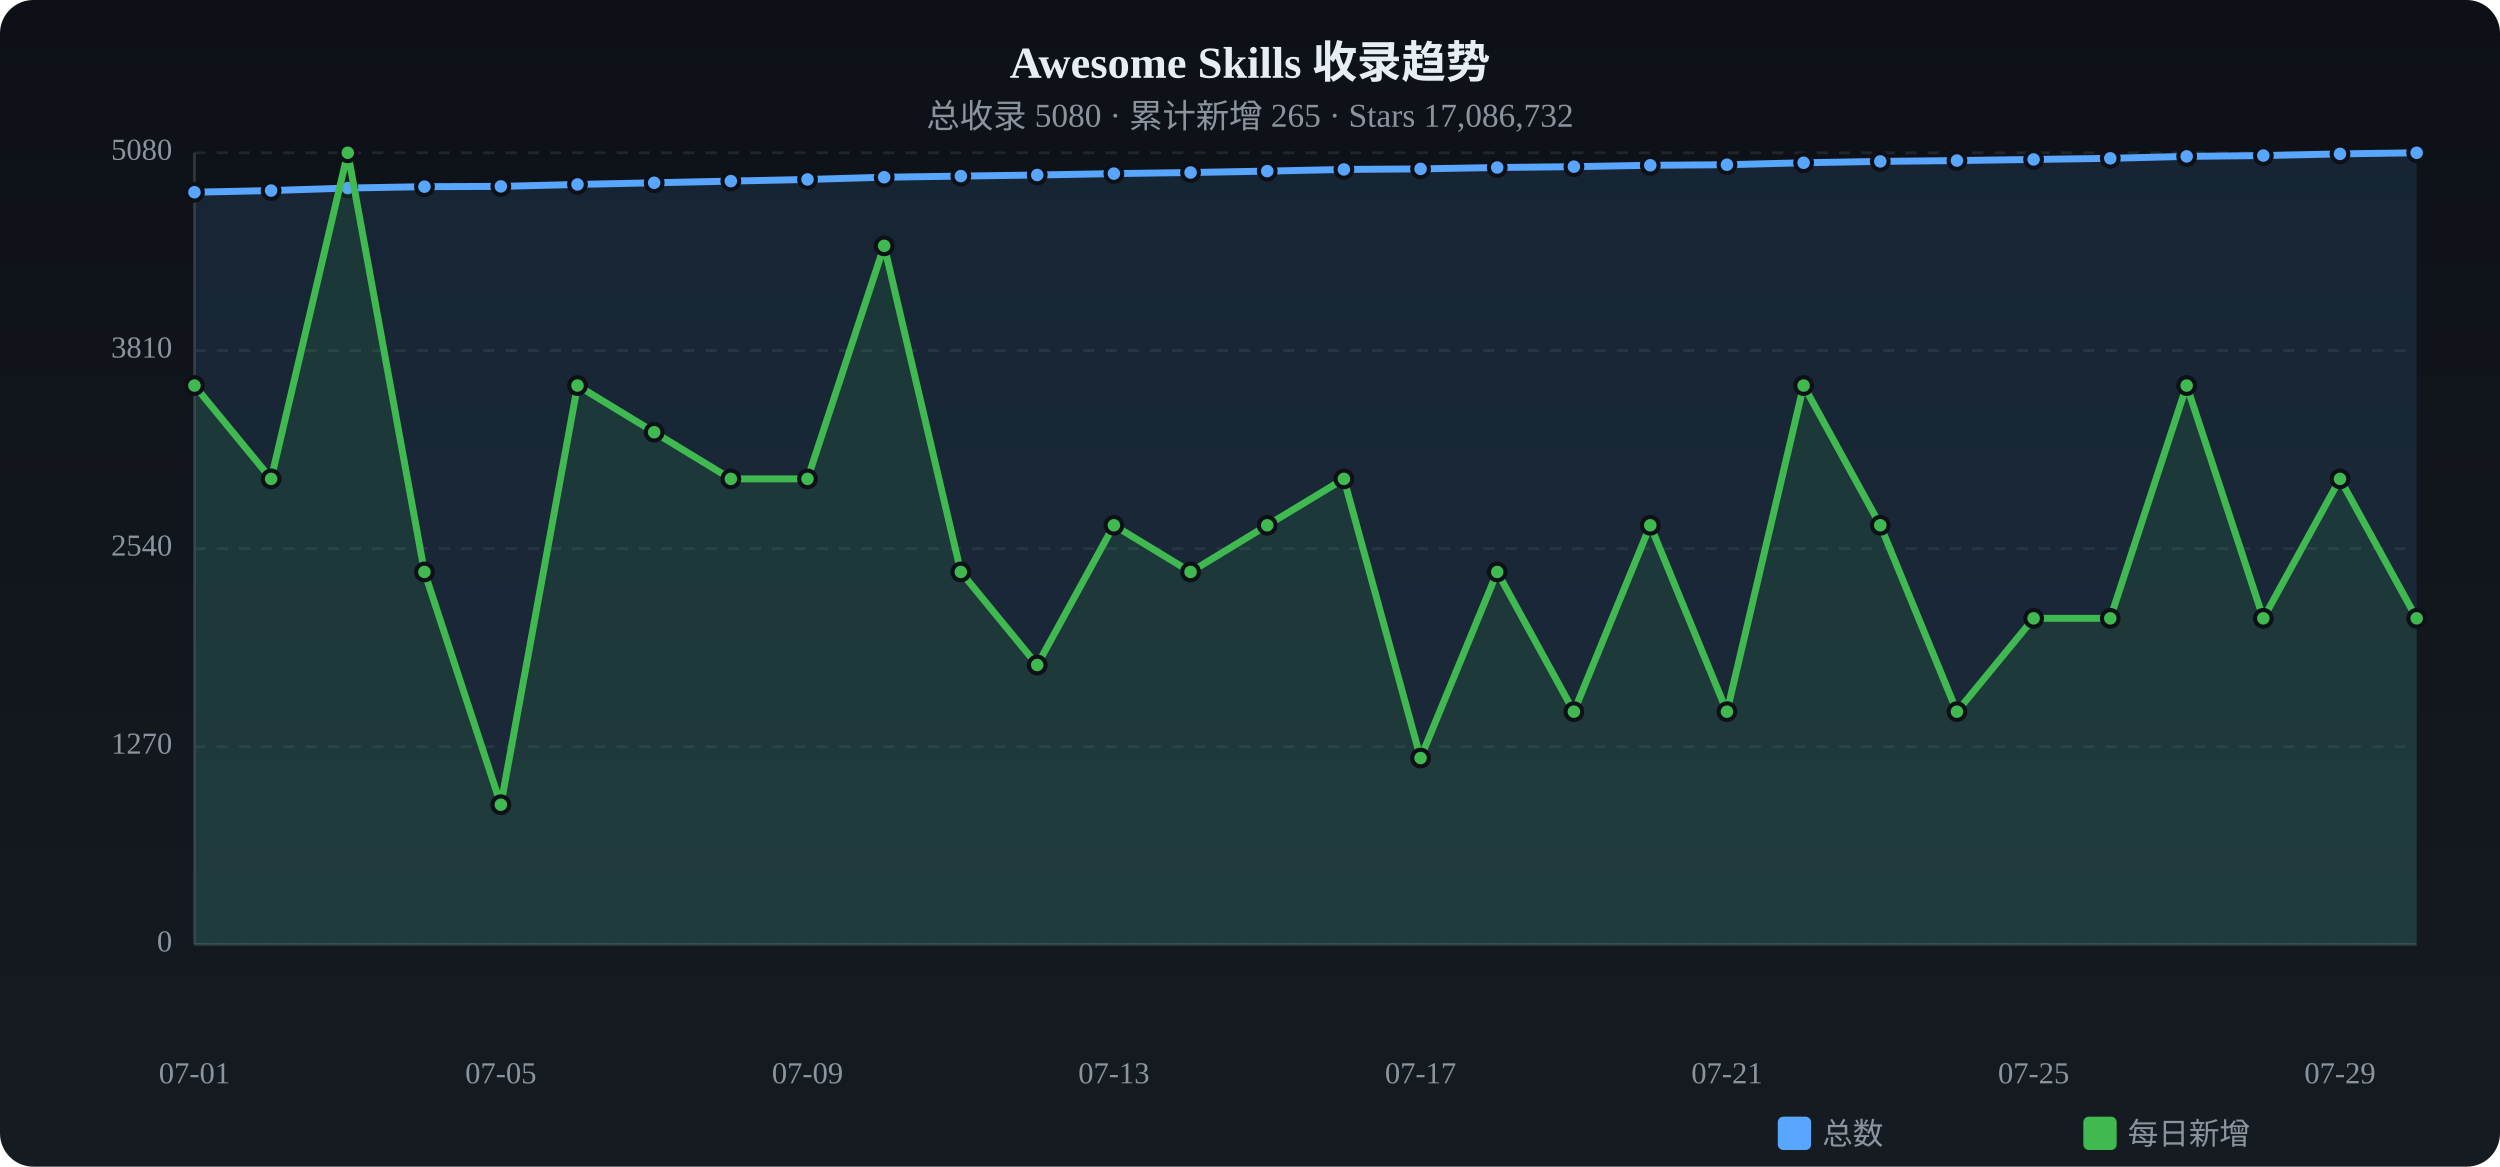
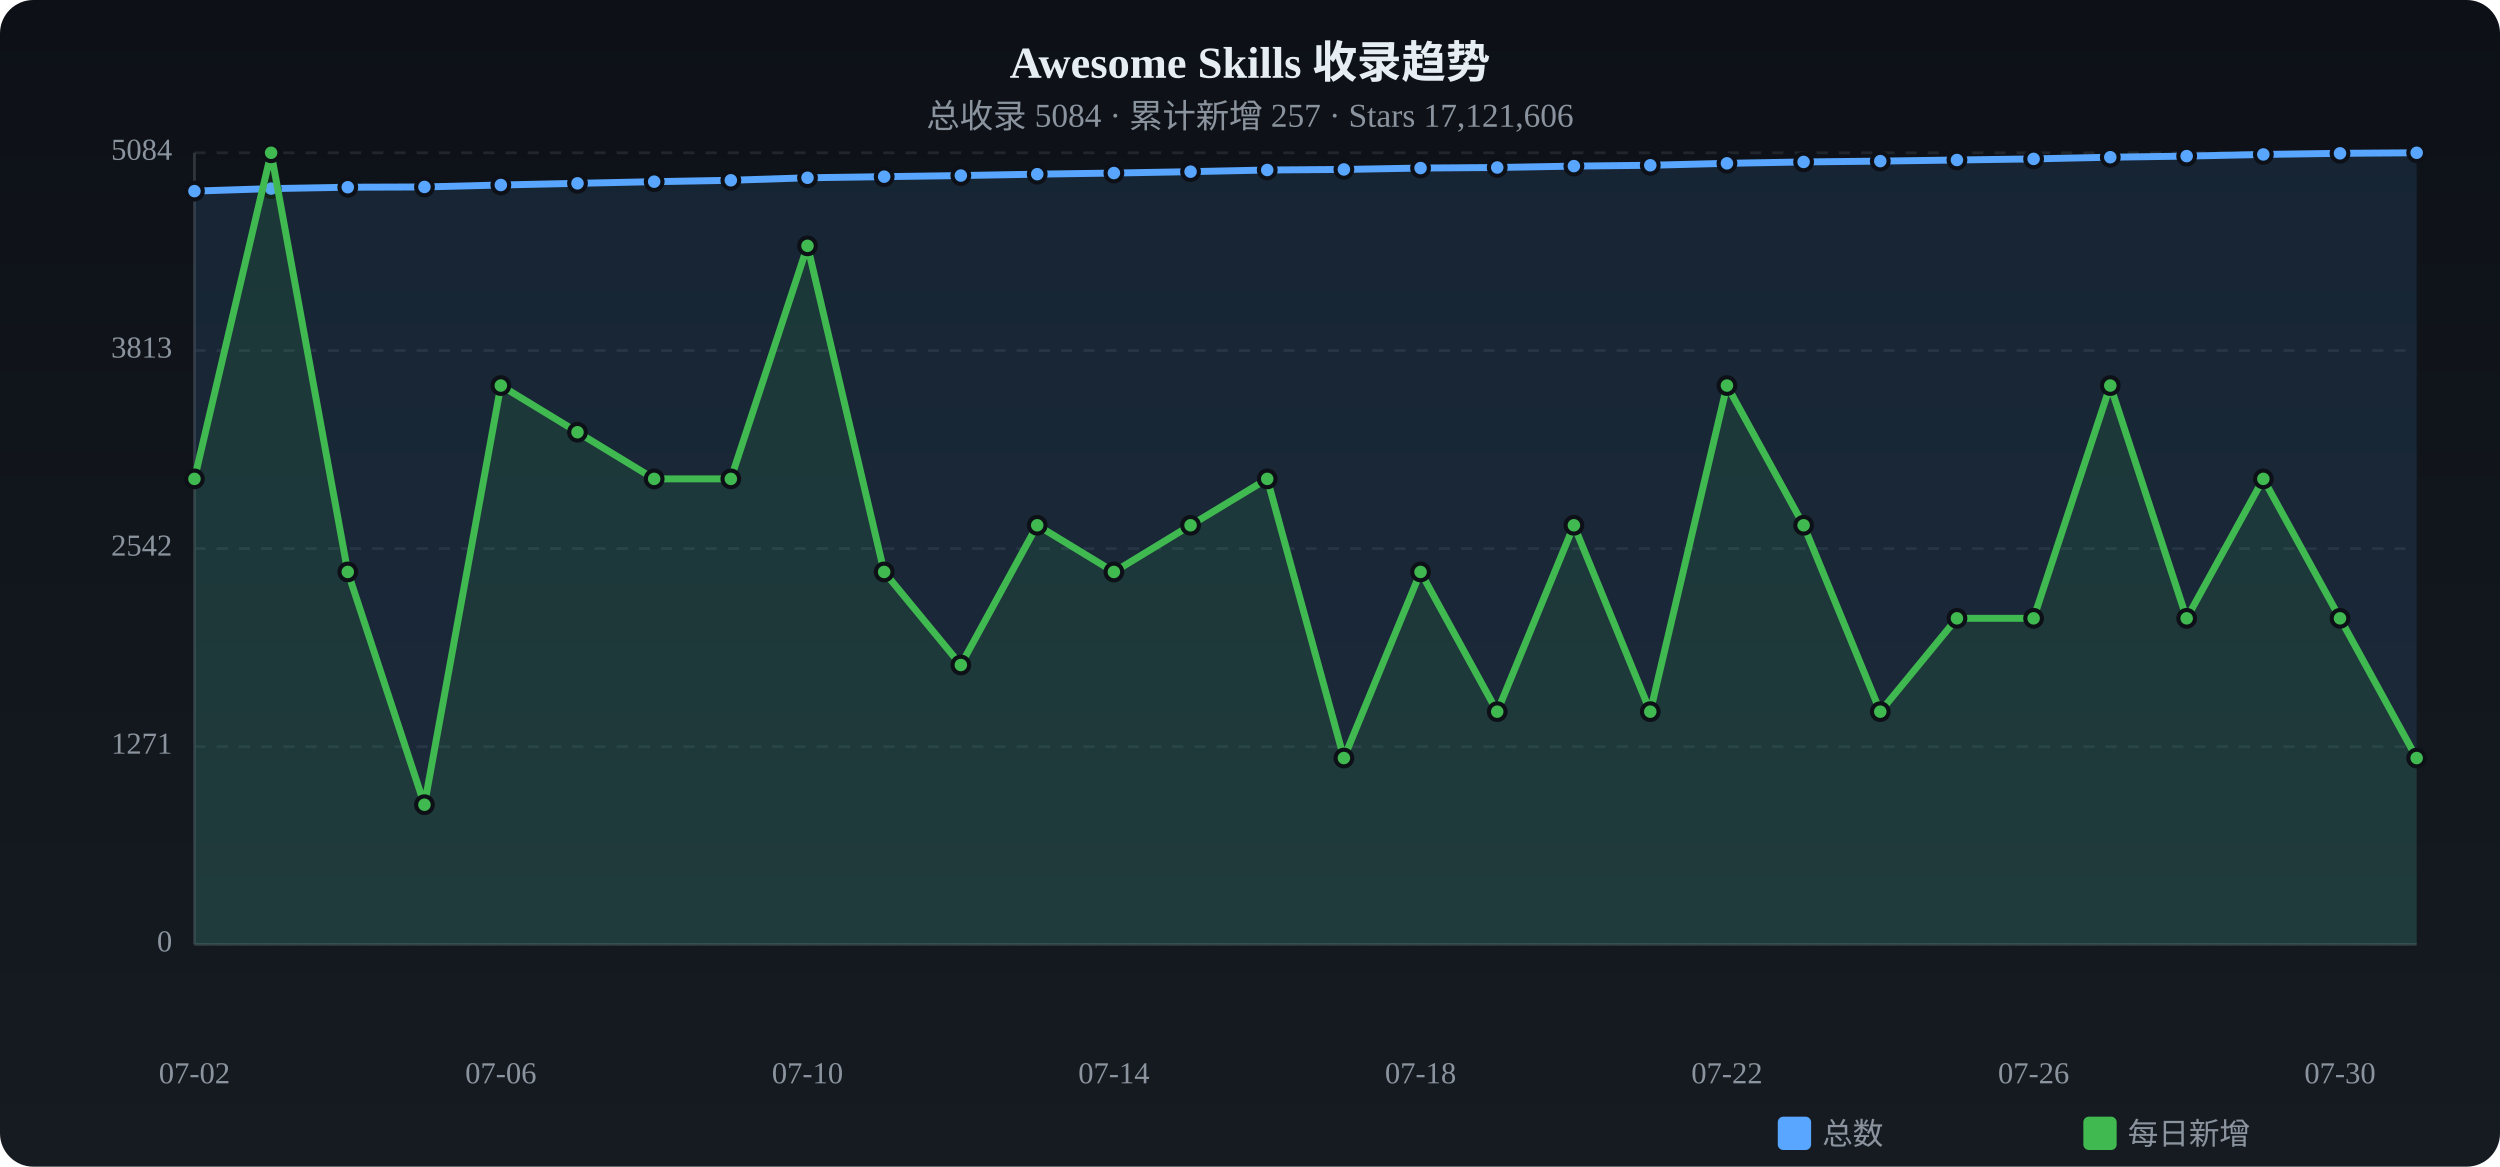
<svg xmlns="http://www.w3.org/2000/svg" viewBox="0 0 900 420" width="900" height="420">
  <defs>
    <linearGradient id="tbg" x1="0%" y1="0%" x2="0%" y2="100%">
      <stop offset="0%" stop-color="#0d1117" />
      <stop offset="100%" stop-color="#161b22" />
    </linearGradient>
  </defs>
  <rect width="900" height="420" rx="12" fill="url(#tbg)" />
  <text x="450.0" y="28" text-anchor="middle" fill="#e6edf3" font-size="16" font-weight="bold">Awesome Skills 收录趋势</text>
-   <text x="450.0" y="46" text-anchor="middle" fill="#8b949e" font-size="12">总收录 5080 · 累计新增 265 · Stars 17,086,732</text>
+   <text x="450.0" y="46" text-anchor="middle" fill="#8b949e" font-size="12">总收录 5084 · 累计新增 257 · Stars 17,121,606</text>
  <text x="62" y="340.0" text-anchor="end" fill="#8b949e" font-size="11" dominant-baseline="middle">0</text>
  <line x1="70" y1="340.0" x2="870" y2="340.0" stroke="#21262d" stroke-dasharray="4 4" />
-   <text x="62" y="268.8" text-anchor="end" fill="#8b949e" font-size="11" dominant-baseline="middle">1270</text>
+   <text x="62" y="268.8" text-anchor="end" fill="#8b949e" font-size="11" dominant-baseline="middle">1271</text>
  <line x1="70" y1="268.8" x2="870" y2="268.8" stroke="#21262d" stroke-dasharray="4 4" />
-   <text x="62" y="197.5" text-anchor="end" fill="#8b949e" font-size="11" dominant-baseline="middle">2540</text>
+   <text x="62" y="197.5" text-anchor="end" fill="#8b949e" font-size="11" dominant-baseline="middle">2542</text>
  <line x1="70" y1="197.5" x2="870" y2="197.5" stroke="#21262d" stroke-dasharray="4 4" />
-   <text x="62" y="126.2" text-anchor="end" fill="#8b949e" font-size="11" dominant-baseline="middle">3810</text>
+   <text x="62" y="126.2" text-anchor="end" fill="#8b949e" font-size="11" dominant-baseline="middle">3813</text>
  <line x1="70" y1="126.2" x2="870" y2="126.2" stroke="#21262d" stroke-dasharray="4 4" />
-   <text x="62" y="55.0" text-anchor="end" fill="#8b949e" font-size="11" dominant-baseline="middle">5080</text>
+   <text x="62" y="55.0" text-anchor="end" fill="#8b949e" font-size="11" dominant-baseline="middle">5084</text>
  <line x1="70" y1="55.0" x2="870" y2="55.0" stroke="#21262d" stroke-dasharray="4 4" />
  <line x1="70" y1="55" x2="70" y2="340" stroke="#30363d" />
  <line x1="70" y1="340" x2="870" y2="340" stroke="#30363d" />
-   <path d="M70.0,69.2 L97.6,68.6 L125.2,67.7 L152.8,67.2 L180.3,67.1 L207.9,66.4 L235.5,65.8 L263.1,65.2 L290.7,64.6 L318.3,63.8 L345.9,63.4 L373.4,63.0 L401.0,62.5 L428.6,62.1 L456.2,61.6 L483.8,61.0 L511.4,60.8 L539.0,60.3 L566.6,60.0 L594.1,59.5 L621.7,59.3 L649.3,58.6 L676.9,58.1 L704.5,57.8 L732.1,57.4 L759.7,57.0 L787.2,56.3 L814.8,56.0 L842.4,55.4 L870.0,55.0 L870.0,340 L70.0,340 Z" fill="#58a6ff" opacity="0.12" />
-   <polyline points="70.0,69.2 97.6,68.6 125.2,67.7 152.8,67.2 180.3,67.1 207.9,66.4 235.5,65.8 263.1,65.2 290.7,64.6 318.3,63.8 345.9,63.4 373.4,63.0 401.0,62.5 428.6,62.1 456.2,61.6 483.8,61.0 511.4,60.8 539.0,60.3 566.6,60.0 594.1,59.5 621.7,59.3 649.3,58.6 676.9,58.1 704.5,57.8 732.1,57.4 759.7,57.0 787.2,56.3 814.8,56.0 842.4,55.4 870.0,55.0" fill="none" stroke="#58a6ff" stroke-width="2.5" stroke-linecap="round" stroke-linejoin="round" />
-   <circle cx="70.0" cy="69.2" r="3" fill="#58a6ff" stroke="#0d1117" stroke-width="1.5" />
-   <circle cx="97.6" cy="68.6" r="3" fill="#58a6ff" stroke="#0d1117" stroke-width="1.5" />
-   <circle cx="125.2" cy="67.7" r="3" fill="#58a6ff" stroke="#0d1117" stroke-width="1.5" />
-   <circle cx="152.8" cy="67.2" r="3" fill="#58a6ff" stroke="#0d1117" stroke-width="1.5" />
-   <circle cx="180.3" cy="67.1" r="3" fill="#58a6ff" stroke="#0d1117" stroke-width="1.5" />
-   <circle cx="207.9" cy="66.4" r="3" fill="#58a6ff" stroke="#0d1117" stroke-width="1.5" />
-   <circle cx="235.5" cy="65.8" r="3" fill="#58a6ff" stroke="#0d1117" stroke-width="1.5" />
-   <circle cx="263.1" cy="65.2" r="3" fill="#58a6ff" stroke="#0d1117" stroke-width="1.5" />
-   <circle cx="290.7" cy="64.6" r="3" fill="#58a6ff" stroke="#0d1117" stroke-width="1.5" />
-   <circle cx="318.3" cy="63.8" r="3" fill="#58a6ff" stroke="#0d1117" stroke-width="1.5" />
-   <circle cx="345.9" cy="63.4" r="3" fill="#58a6ff" stroke="#0d1117" stroke-width="1.5" />
-   <circle cx="373.4" cy="63.0" r="3" fill="#58a6ff" stroke="#0d1117" stroke-width="1.5" />
-   <circle cx="401.0" cy="62.5" r="3" fill="#58a6ff" stroke="#0d1117" stroke-width="1.5" />
-   <circle cx="428.6" cy="62.1" r="3" fill="#58a6ff" stroke="#0d1117" stroke-width="1.5" />
-   <circle cx="456.2" cy="61.6" r="3" fill="#58a6ff" stroke="#0d1117" stroke-width="1.5" />
+   <path d="M70.0,68.8 L97.6,67.9 L125.2,67.4 L152.8,67.3 L180.3,66.6 L207.9,66.0 L235.5,65.4 L263.1,64.9 L290.7,64.0 L318.3,63.6 L345.9,63.2 L373.4,62.7 L401.0,62.3 L428.6,61.8 L456.2,61.2 L483.8,61.0 L511.4,60.5 L539.0,60.3 L566.6,59.8 L594.1,59.5 L621.7,58.8 L649.3,58.3 L676.9,58.0 L704.5,57.6 L732.1,57.2 L759.7,56.6 L787.2,56.2 L814.8,55.6 L842.4,55.2 L870.0,55.0 L870.0,340 L70.0,340 Z" fill="#58a6ff" opacity="0.12" />
+   <polyline points="70.0,68.8 97.6,67.9 125.2,67.4 152.8,67.3 180.3,66.6 207.9,66.0 235.5,65.4 263.1,64.9 290.7,64.0 318.3,63.6 345.9,63.2 373.4,62.7 401.0,62.3 428.6,61.8 456.2,61.2 483.8,61.0 511.4,60.5 539.0,60.3 566.6,59.8 594.1,59.5 621.7,58.8 649.3,58.3 676.9,58.0 704.5,57.6 732.1,57.2 759.7,56.6 787.2,56.2 814.8,55.6 842.4,55.2 870.0,55.0" fill="none" stroke="#58a6ff" stroke-width="2.5" stroke-linecap="round" stroke-linejoin="round" />
+   <circle cx="70.0" cy="68.8" r="3" fill="#58a6ff" stroke="#0d1117" stroke-width="1.5" />
+   <circle cx="97.6" cy="67.9" r="3" fill="#58a6ff" stroke="#0d1117" stroke-width="1.5" />
+   <circle cx="125.2" cy="67.4" r="3" fill="#58a6ff" stroke="#0d1117" stroke-width="1.5" />
+   <circle cx="152.8" cy="67.3" r="3" fill="#58a6ff" stroke="#0d1117" stroke-width="1.5" />
+   <circle cx="180.3" cy="66.6" r="3" fill="#58a6ff" stroke="#0d1117" stroke-width="1.5" />
+   <circle cx="207.9" cy="66.0" r="3" fill="#58a6ff" stroke="#0d1117" stroke-width="1.5" />
+   <circle cx="235.5" cy="65.4" r="3" fill="#58a6ff" stroke="#0d1117" stroke-width="1.5" />
+   <circle cx="263.1" cy="64.9" r="3" fill="#58a6ff" stroke="#0d1117" stroke-width="1.5" />
+   <circle cx="290.7" cy="64.0" r="3" fill="#58a6ff" stroke="#0d1117" stroke-width="1.5" />
+   <circle cx="318.3" cy="63.6" r="3" fill="#58a6ff" stroke="#0d1117" stroke-width="1.5" />
+   <circle cx="345.9" cy="63.2" r="3" fill="#58a6ff" stroke="#0d1117" stroke-width="1.5" />
+   <circle cx="373.4" cy="62.7" r="3" fill="#58a6ff" stroke="#0d1117" stroke-width="1.5" />
+   <circle cx="401.0" cy="62.3" r="3" fill="#58a6ff" stroke="#0d1117" stroke-width="1.5" />
+   <circle cx="428.6" cy="61.8" r="3" fill="#58a6ff" stroke="#0d1117" stroke-width="1.5" />
+   <circle cx="456.2" cy="61.2" r="3" fill="#58a6ff" stroke="#0d1117" stroke-width="1.5" />
  <circle cx="483.8" cy="61.0" r="3" fill="#58a6ff" stroke="#0d1117" stroke-width="1.5" />
-   <circle cx="511.4" cy="60.8" r="3" fill="#58a6ff" stroke="#0d1117" stroke-width="1.5" />
+   <circle cx="511.4" cy="60.5" r="3" fill="#58a6ff" stroke="#0d1117" stroke-width="1.5" />
  <circle cx="539.0" cy="60.3" r="3" fill="#58a6ff" stroke="#0d1117" stroke-width="1.5" />
-   <circle cx="566.6" cy="60.0" r="3" fill="#58a6ff" stroke="#0d1117" stroke-width="1.5" />
+   <circle cx="566.6" cy="59.8" r="3" fill="#58a6ff" stroke="#0d1117" stroke-width="1.5" />
  <circle cx="594.1" cy="59.5" r="3" fill="#58a6ff" stroke="#0d1117" stroke-width="1.5" />
-   <circle cx="621.7" cy="59.3" r="3" fill="#58a6ff" stroke="#0d1117" stroke-width="1.5" />
-   <circle cx="649.3" cy="58.6" r="3" fill="#58a6ff" stroke="#0d1117" stroke-width="1.5" />
-   <circle cx="676.9" cy="58.1" r="3" fill="#58a6ff" stroke="#0d1117" stroke-width="1.5" />
-   <circle cx="704.5" cy="57.8" r="3" fill="#58a6ff" stroke="#0d1117" stroke-width="1.5" />
-   <circle cx="732.1" cy="57.4" r="3" fill="#58a6ff" stroke="#0d1117" stroke-width="1.5" />
-   <circle cx="759.7" cy="57.0" r="3" fill="#58a6ff" stroke="#0d1117" stroke-width="1.5" />
-   <circle cx="787.2" cy="56.3" r="3" fill="#58a6ff" stroke="#0d1117" stroke-width="1.5" />
-   <circle cx="814.8" cy="56.0" r="3" fill="#58a6ff" stroke="#0d1117" stroke-width="1.5" />
-   <circle cx="842.4" cy="55.4" r="3" fill="#58a6ff" stroke="#0d1117" stroke-width="1.5" />
+   <circle cx="621.7" cy="58.8" r="3" fill="#58a6ff" stroke="#0d1117" stroke-width="1.5" />
+   <circle cx="649.3" cy="58.3" r="3" fill="#58a6ff" stroke="#0d1117" stroke-width="1.5" />
+   <circle cx="676.9" cy="58.0" r="3" fill="#58a6ff" stroke="#0d1117" stroke-width="1.5" />
+   <circle cx="704.5" cy="57.6" r="3" fill="#58a6ff" stroke="#0d1117" stroke-width="1.5" />
+   <circle cx="732.1" cy="57.2" r="3" fill="#58a6ff" stroke="#0d1117" stroke-width="1.5" />
+   <circle cx="759.7" cy="56.6" r="3" fill="#58a6ff" stroke="#0d1117" stroke-width="1.5" />
+   <circle cx="787.2" cy="56.2" r="3" fill="#58a6ff" stroke="#0d1117" stroke-width="1.5" />
+   <circle cx="814.8" cy="55.6" r="3" fill="#58a6ff" stroke="#0d1117" stroke-width="1.5" />
+   <circle cx="842.4" cy="55.2" r="3" fill="#58a6ff" stroke="#0d1117" stroke-width="1.5" />
  <circle cx="870.0" cy="55.0" r="3" fill="#58a6ff" stroke="#0d1117" stroke-width="1.5" />
-   <path d="M70.0,138.8 L97.6,172.4 L125.2,55.0 L152.8,205.9 L180.3,289.7 L207.9,138.8 L235.5,155.6 L263.1,172.4 L290.7,172.4 L318.3,88.5 L345.9,205.9 L373.4,239.4 L401.0,189.1 L428.6,205.9 L456.2,189.1 L483.8,172.4 L511.4,272.9 L539.0,205.9 L566.6,256.2 L594.1,189.1 L621.7,256.2 L649.3,138.8 L676.9,189.1 L704.5,256.2 L732.1,222.6 L759.7,222.6 L787.2,138.8 L814.8,222.6 L842.4,172.4 L870.0,222.6 L870.0,340 L70.0,340 Z" fill="#3fb950" opacity="0.12" />
-   <polyline points="70.0,138.8 97.6,172.4 125.2,55.0 152.8,205.9 180.3,289.7 207.9,138.8 235.5,155.6 263.1,172.4 290.7,172.4 318.3,88.5 345.9,205.9 373.4,239.4 401.0,189.1 428.6,205.9 456.2,189.1 483.8,172.4 511.4,272.9 539.0,205.9 566.6,256.2 594.1,189.1 621.7,256.2 649.3,138.8 676.9,189.1 704.5,256.2 732.1,222.6 759.7,222.6 787.2,138.8 814.8,222.6 842.4,172.4 870.0,222.6" fill="none" stroke="#3fb950" stroke-width="2.5" stroke-linecap="round" stroke-linejoin="round" />
-   <circle cx="70.0" cy="138.8" r="3" fill="#3fb950" stroke="#0d1117" stroke-width="1.5" />
-   <circle cx="97.6" cy="172.4" r="3" fill="#3fb950" stroke="#0d1117" stroke-width="1.5" />
-   <circle cx="125.2" cy="55.0" r="3" fill="#3fb950" stroke="#0d1117" stroke-width="1.5" />
-   <circle cx="152.8" cy="205.9" r="3" fill="#3fb950" stroke="#0d1117" stroke-width="1.5" />
-   <circle cx="180.3" cy="289.7" r="3" fill="#3fb950" stroke="#0d1117" stroke-width="1.5" />
-   <circle cx="207.9" cy="138.8" r="3" fill="#3fb950" stroke="#0d1117" stroke-width="1.5" />
-   <circle cx="235.5" cy="155.6" r="3" fill="#3fb950" stroke="#0d1117" stroke-width="1.5" />
+   <path d="M70.0,172.4 L97.6,55.0 L125.2,205.9 L152.8,289.7 L180.3,138.8 L207.9,155.6 L235.5,172.4 L263.1,172.4 L290.7,88.5 L318.3,205.9 L345.9,239.4 L373.4,189.1 L401.0,205.9 L428.6,189.1 L456.2,172.4 L483.8,272.9 L511.4,205.9 L539.0,256.2 L566.6,189.1 L594.1,256.2 L621.7,138.8 L649.3,189.1 L676.9,256.2 L704.5,222.6 L732.1,222.6 L759.7,138.8 L787.2,222.6 L814.8,172.4 L842.4,222.6 L870.0,272.9 L870.0,340 L70.0,340 Z" fill="#3fb950" opacity="0.12" />
+   <polyline points="70.0,172.4 97.6,55.0 125.2,205.9 152.8,289.7 180.3,138.8 207.9,155.6 235.5,172.4 263.1,172.4 290.7,88.5 318.3,205.9 345.9,239.4 373.4,189.1 401.0,205.9 428.6,189.1 456.2,172.4 483.8,272.9 511.4,205.9 539.0,256.2 566.6,189.1 594.1,256.2 621.7,138.8 649.3,189.1 676.9,256.2 704.5,222.6 732.1,222.6 759.7,138.8 787.2,222.6 814.8,172.4 842.4,222.6 870.0,272.9" fill="none" stroke="#3fb950" stroke-width="2.5" stroke-linecap="round" stroke-linejoin="round" />
+   <circle cx="70.0" cy="172.4" r="3" fill="#3fb950" stroke="#0d1117" stroke-width="1.5" />
+   <circle cx="97.6" cy="55.0" r="3" fill="#3fb950" stroke="#0d1117" stroke-width="1.5" />
+   <circle cx="125.2" cy="205.9" r="3" fill="#3fb950" stroke="#0d1117" stroke-width="1.5" />
+   <circle cx="152.8" cy="289.7" r="3" fill="#3fb950" stroke="#0d1117" stroke-width="1.5" />
+   <circle cx="180.3" cy="138.8" r="3" fill="#3fb950" stroke="#0d1117" stroke-width="1.5" />
+   <circle cx="207.9" cy="155.6" r="3" fill="#3fb950" stroke="#0d1117" stroke-width="1.5" />
+   <circle cx="235.5" cy="172.4" r="3" fill="#3fb950" stroke="#0d1117" stroke-width="1.5" />
  <circle cx="263.1" cy="172.4" r="3" fill="#3fb950" stroke="#0d1117" stroke-width="1.5" />
-   <circle cx="290.7" cy="172.4" r="3" fill="#3fb950" stroke="#0d1117" stroke-width="1.5" />
-   <circle cx="318.3" cy="88.5" r="3" fill="#3fb950" stroke="#0d1117" stroke-width="1.5" />
-   <circle cx="345.9" cy="205.9" r="3" fill="#3fb950" stroke="#0d1117" stroke-width="1.5" />
-   <circle cx="373.4" cy="239.4" r="3" fill="#3fb950" stroke="#0d1117" stroke-width="1.5" />
-   <circle cx="401.0" cy="189.1" r="3" fill="#3fb950" stroke="#0d1117" stroke-width="1.5" />
-   <circle cx="428.6" cy="205.9" r="3" fill="#3fb950" stroke="#0d1117" stroke-width="1.5" />
-   <circle cx="456.2" cy="189.1" r="3" fill="#3fb950" stroke="#0d1117" stroke-width="1.5" />
-   <circle cx="483.8" cy="172.4" r="3" fill="#3fb950" stroke="#0d1117" stroke-width="1.5" />
-   <circle cx="511.4" cy="272.9" r="3" fill="#3fb950" stroke="#0d1117" stroke-width="1.5" />
-   <circle cx="539.0" cy="205.9" r="3" fill="#3fb950" stroke="#0d1117" stroke-width="1.5" />
-   <circle cx="566.6" cy="256.2" r="3" fill="#3fb950" stroke="#0d1117" stroke-width="1.5" />
-   <circle cx="594.1" cy="189.1" r="3" fill="#3fb950" stroke="#0d1117" stroke-width="1.5" />
-   <circle cx="621.7" cy="256.2" r="3" fill="#3fb950" stroke="#0d1117" stroke-width="1.5" />
-   <circle cx="649.3" cy="138.8" r="3" fill="#3fb950" stroke="#0d1117" stroke-width="1.5" />
-   <circle cx="676.9" cy="189.1" r="3" fill="#3fb950" stroke="#0d1117" stroke-width="1.5" />
-   <circle cx="704.5" cy="256.2" r="3" fill="#3fb950" stroke="#0d1117" stroke-width="1.5" />
+   <circle cx="290.7" cy="88.5" r="3" fill="#3fb950" stroke="#0d1117" stroke-width="1.5" />
+   <circle cx="318.3" cy="205.9" r="3" fill="#3fb950" stroke="#0d1117" stroke-width="1.5" />
+   <circle cx="345.9" cy="239.4" r="3" fill="#3fb950" stroke="#0d1117" stroke-width="1.5" />
+   <circle cx="373.4" cy="189.1" r="3" fill="#3fb950" stroke="#0d1117" stroke-width="1.5" />
+   <circle cx="401.0" cy="205.9" r="3" fill="#3fb950" stroke="#0d1117" stroke-width="1.5" />
+   <circle cx="428.6" cy="189.1" r="3" fill="#3fb950" stroke="#0d1117" stroke-width="1.5" />
+   <circle cx="456.2" cy="172.4" r="3" fill="#3fb950" stroke="#0d1117" stroke-width="1.5" />
+   <circle cx="483.8" cy="272.9" r="3" fill="#3fb950" stroke="#0d1117" stroke-width="1.5" />
+   <circle cx="511.4" cy="205.9" r="3" fill="#3fb950" stroke="#0d1117" stroke-width="1.5" />
+   <circle cx="539.0" cy="256.2" r="3" fill="#3fb950" stroke="#0d1117" stroke-width="1.5" />
+   <circle cx="566.6" cy="189.1" r="3" fill="#3fb950" stroke="#0d1117" stroke-width="1.5" />
+   <circle cx="594.1" cy="256.2" r="3" fill="#3fb950" stroke="#0d1117" stroke-width="1.5" />
+   <circle cx="621.7" cy="138.8" r="3" fill="#3fb950" stroke="#0d1117" stroke-width="1.5" />
+   <circle cx="649.3" cy="189.1" r="3" fill="#3fb950" stroke="#0d1117" stroke-width="1.5" />
+   <circle cx="676.9" cy="256.2" r="3" fill="#3fb950" stroke="#0d1117" stroke-width="1.5" />
+   <circle cx="704.5" cy="222.6" r="3" fill="#3fb950" stroke="#0d1117" stroke-width="1.5" />
  <circle cx="732.1" cy="222.6" r="3" fill="#3fb950" stroke="#0d1117" stroke-width="1.5" />
-   <circle cx="759.7" cy="222.6" r="3" fill="#3fb950" stroke="#0d1117" stroke-width="1.5" />
-   <circle cx="787.2" cy="138.8" r="3" fill="#3fb950" stroke="#0d1117" stroke-width="1.5" />
-   <circle cx="814.8" cy="222.6" r="3" fill="#3fb950" stroke="#0d1117" stroke-width="1.5" />
-   <circle cx="842.4" cy="172.4" r="3" fill="#3fb950" stroke="#0d1117" stroke-width="1.5" />
-   <circle cx="870.0" cy="222.6" r="3" fill="#3fb950" stroke="#0d1117" stroke-width="1.5" />
-   <text x="70.0" y="390" text-anchor="middle" fill="#8b949e" font-size="11">07-01</text>
-   <text x="180.3" y="390" text-anchor="middle" fill="#8b949e" font-size="11">07-05</text>
-   <text x="290.7" y="390" text-anchor="middle" fill="#8b949e" font-size="11">07-09</text>
-   <text x="401.0" y="390" text-anchor="middle" fill="#8b949e" font-size="11">07-13</text>
-   <text x="511.4" y="390" text-anchor="middle" fill="#8b949e" font-size="11">07-17</text>
-   <text x="621.7" y="390" text-anchor="middle" fill="#8b949e" font-size="11">07-21</text>
-   <text x="732.1" y="390" text-anchor="middle" fill="#8b949e" font-size="11">07-25</text>
-   <text x="842.4" y="390" text-anchor="middle" fill="#8b949e" font-size="11">07-29</text>
+   <circle cx="759.7" cy="138.8" r="3" fill="#3fb950" stroke="#0d1117" stroke-width="1.5" />
+   <circle cx="787.2" cy="222.6" r="3" fill="#3fb950" stroke="#0d1117" stroke-width="1.5" />
+   <circle cx="814.8" cy="172.4" r="3" fill="#3fb950" stroke="#0d1117" stroke-width="1.5" />
+   <circle cx="842.4" cy="222.6" r="3" fill="#3fb950" stroke="#0d1117" stroke-width="1.5" />
+   <circle cx="870.0" cy="272.9" r="3" fill="#3fb950" stroke="#0d1117" stroke-width="1.5" />
+   <text x="70.0" y="390" text-anchor="middle" fill="#8b949e" font-size="11">07-02</text>
+   <text x="180.3" y="390" text-anchor="middle" fill="#8b949e" font-size="11">07-06</text>
+   <text x="290.7" y="390" text-anchor="middle" fill="#8b949e" font-size="11">07-10</text>
+   <text x="401.0" y="390" text-anchor="middle" fill="#8b949e" font-size="11">07-14</text>
+   <text x="511.4" y="390" text-anchor="middle" fill="#8b949e" font-size="11">07-18</text>
+   <text x="621.7" y="390" text-anchor="middle" fill="#8b949e" font-size="11">07-22</text>
+   <text x="732.1" y="390" text-anchor="middle" fill="#8b949e" font-size="11">07-26</text>
+   <text x="842.4" y="390" text-anchor="middle" fill="#8b949e" font-size="11">07-30</text>
  <rect x="640" y="402" width="12" height="12" rx="2" fill="#58a6ff" />
  <text x="656" y="412" fill="#8b949e" font-size="11">总数</text>
  <rect x="750" y="402" width="12" height="12" rx="2" fill="#3fb950" />
  <text x="766" y="412" fill="#8b949e" font-size="11">每日新增</text>
</svg>
